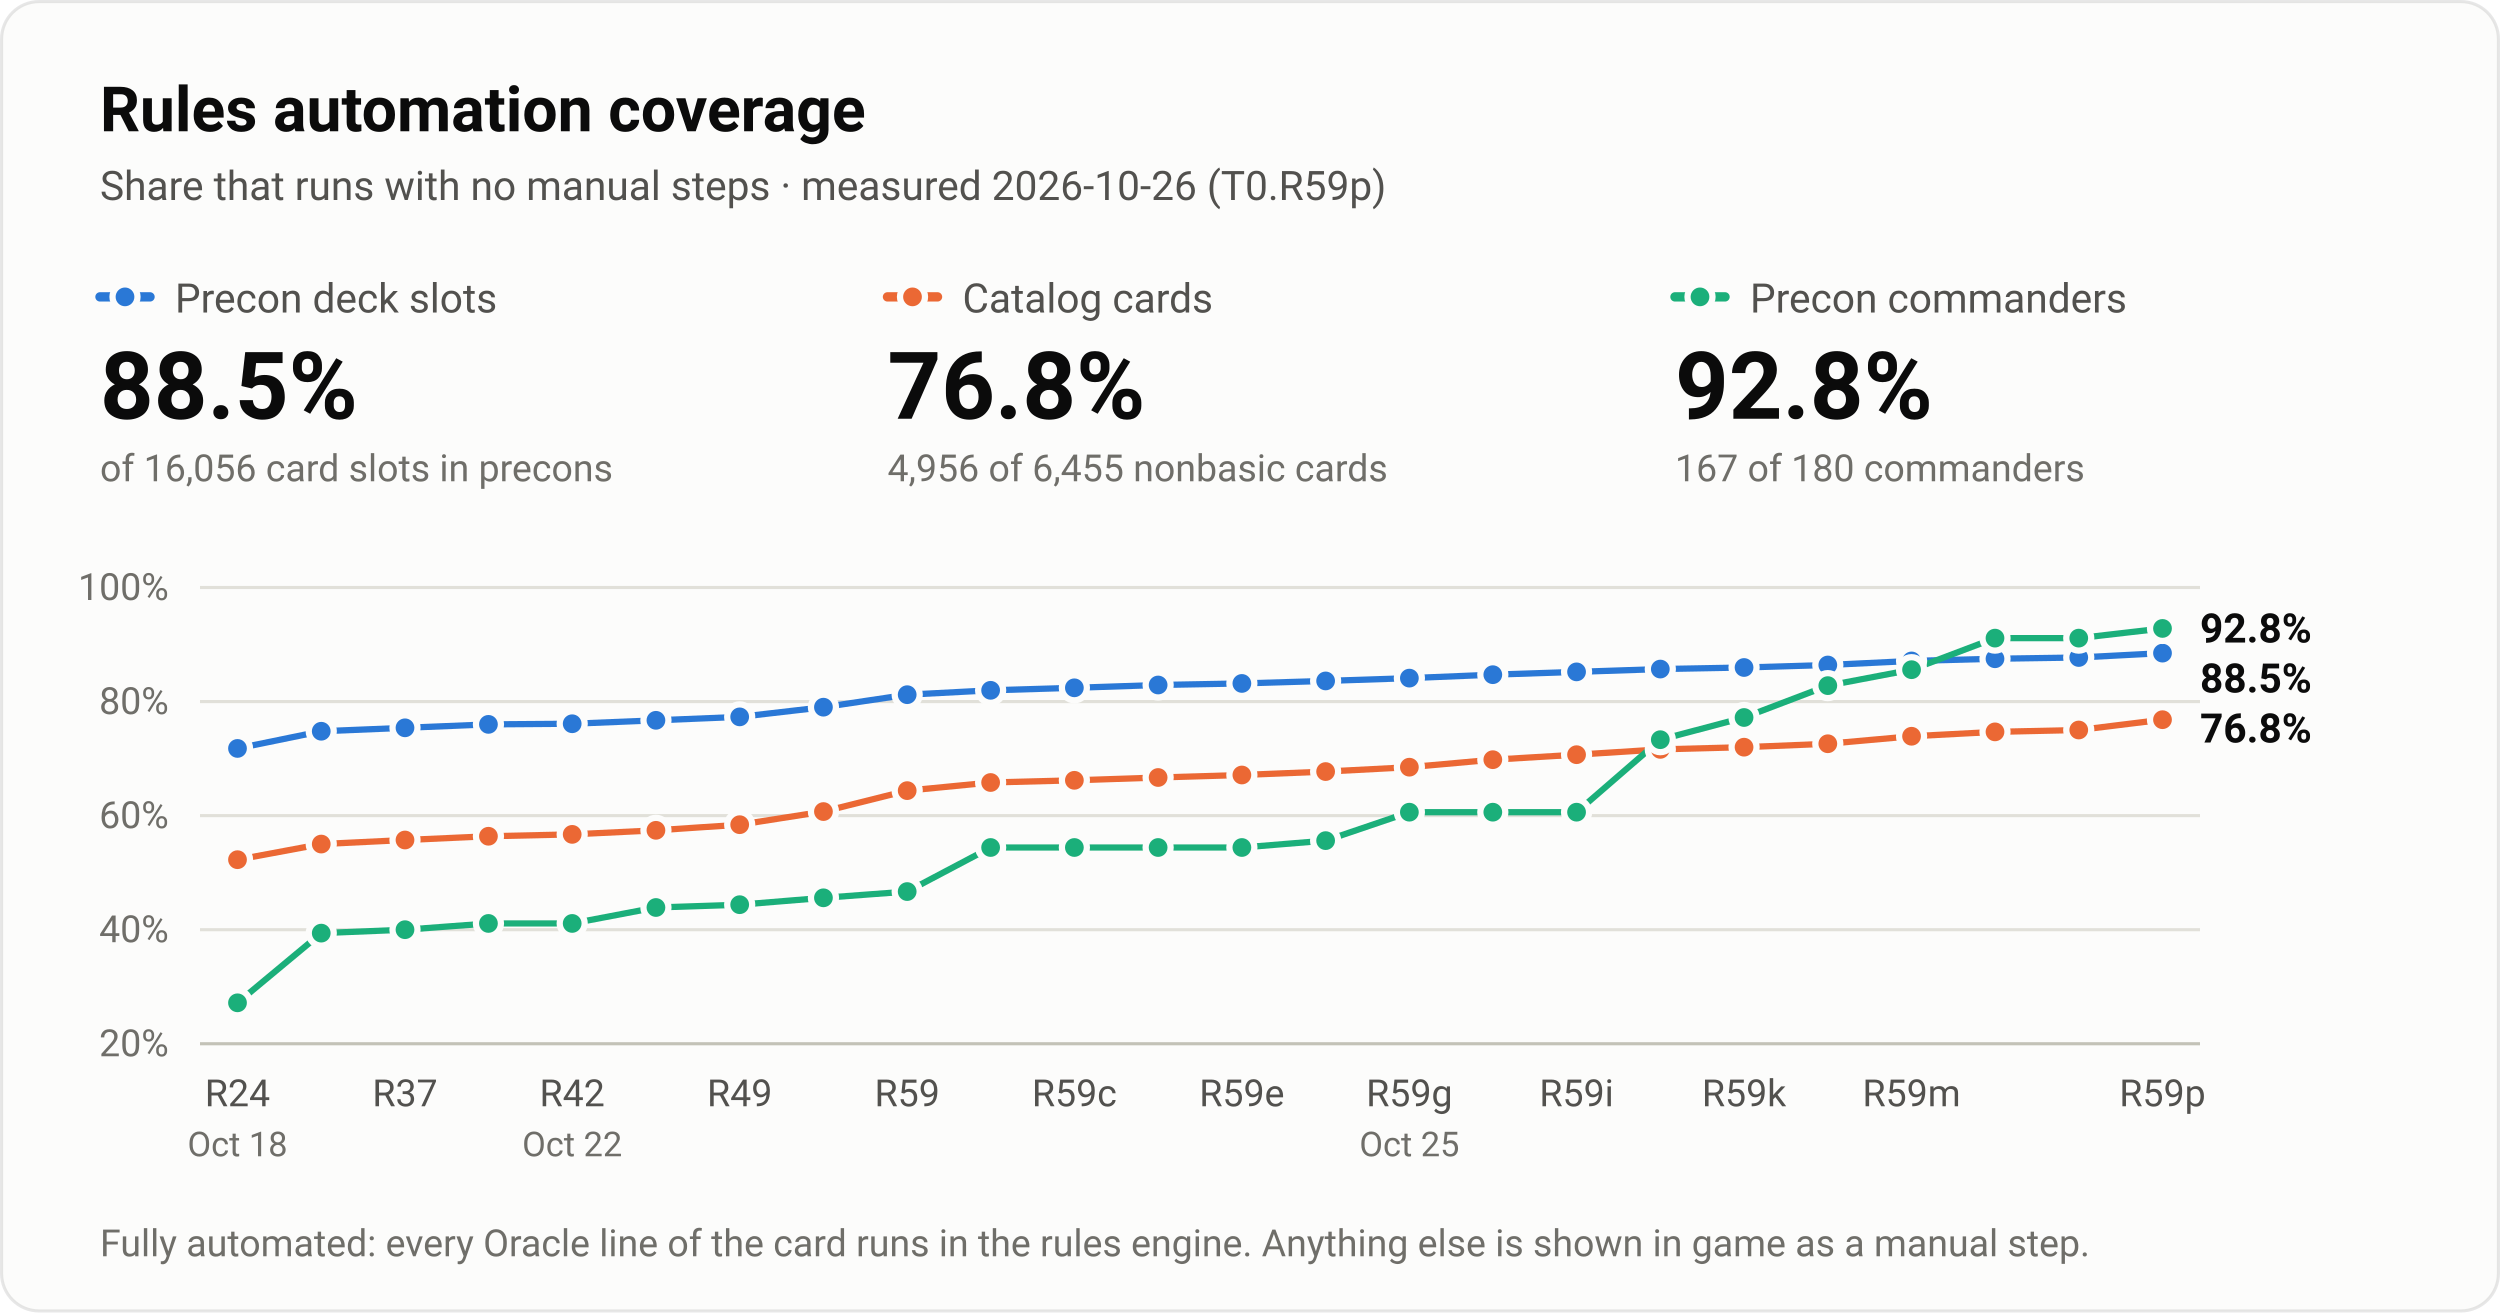
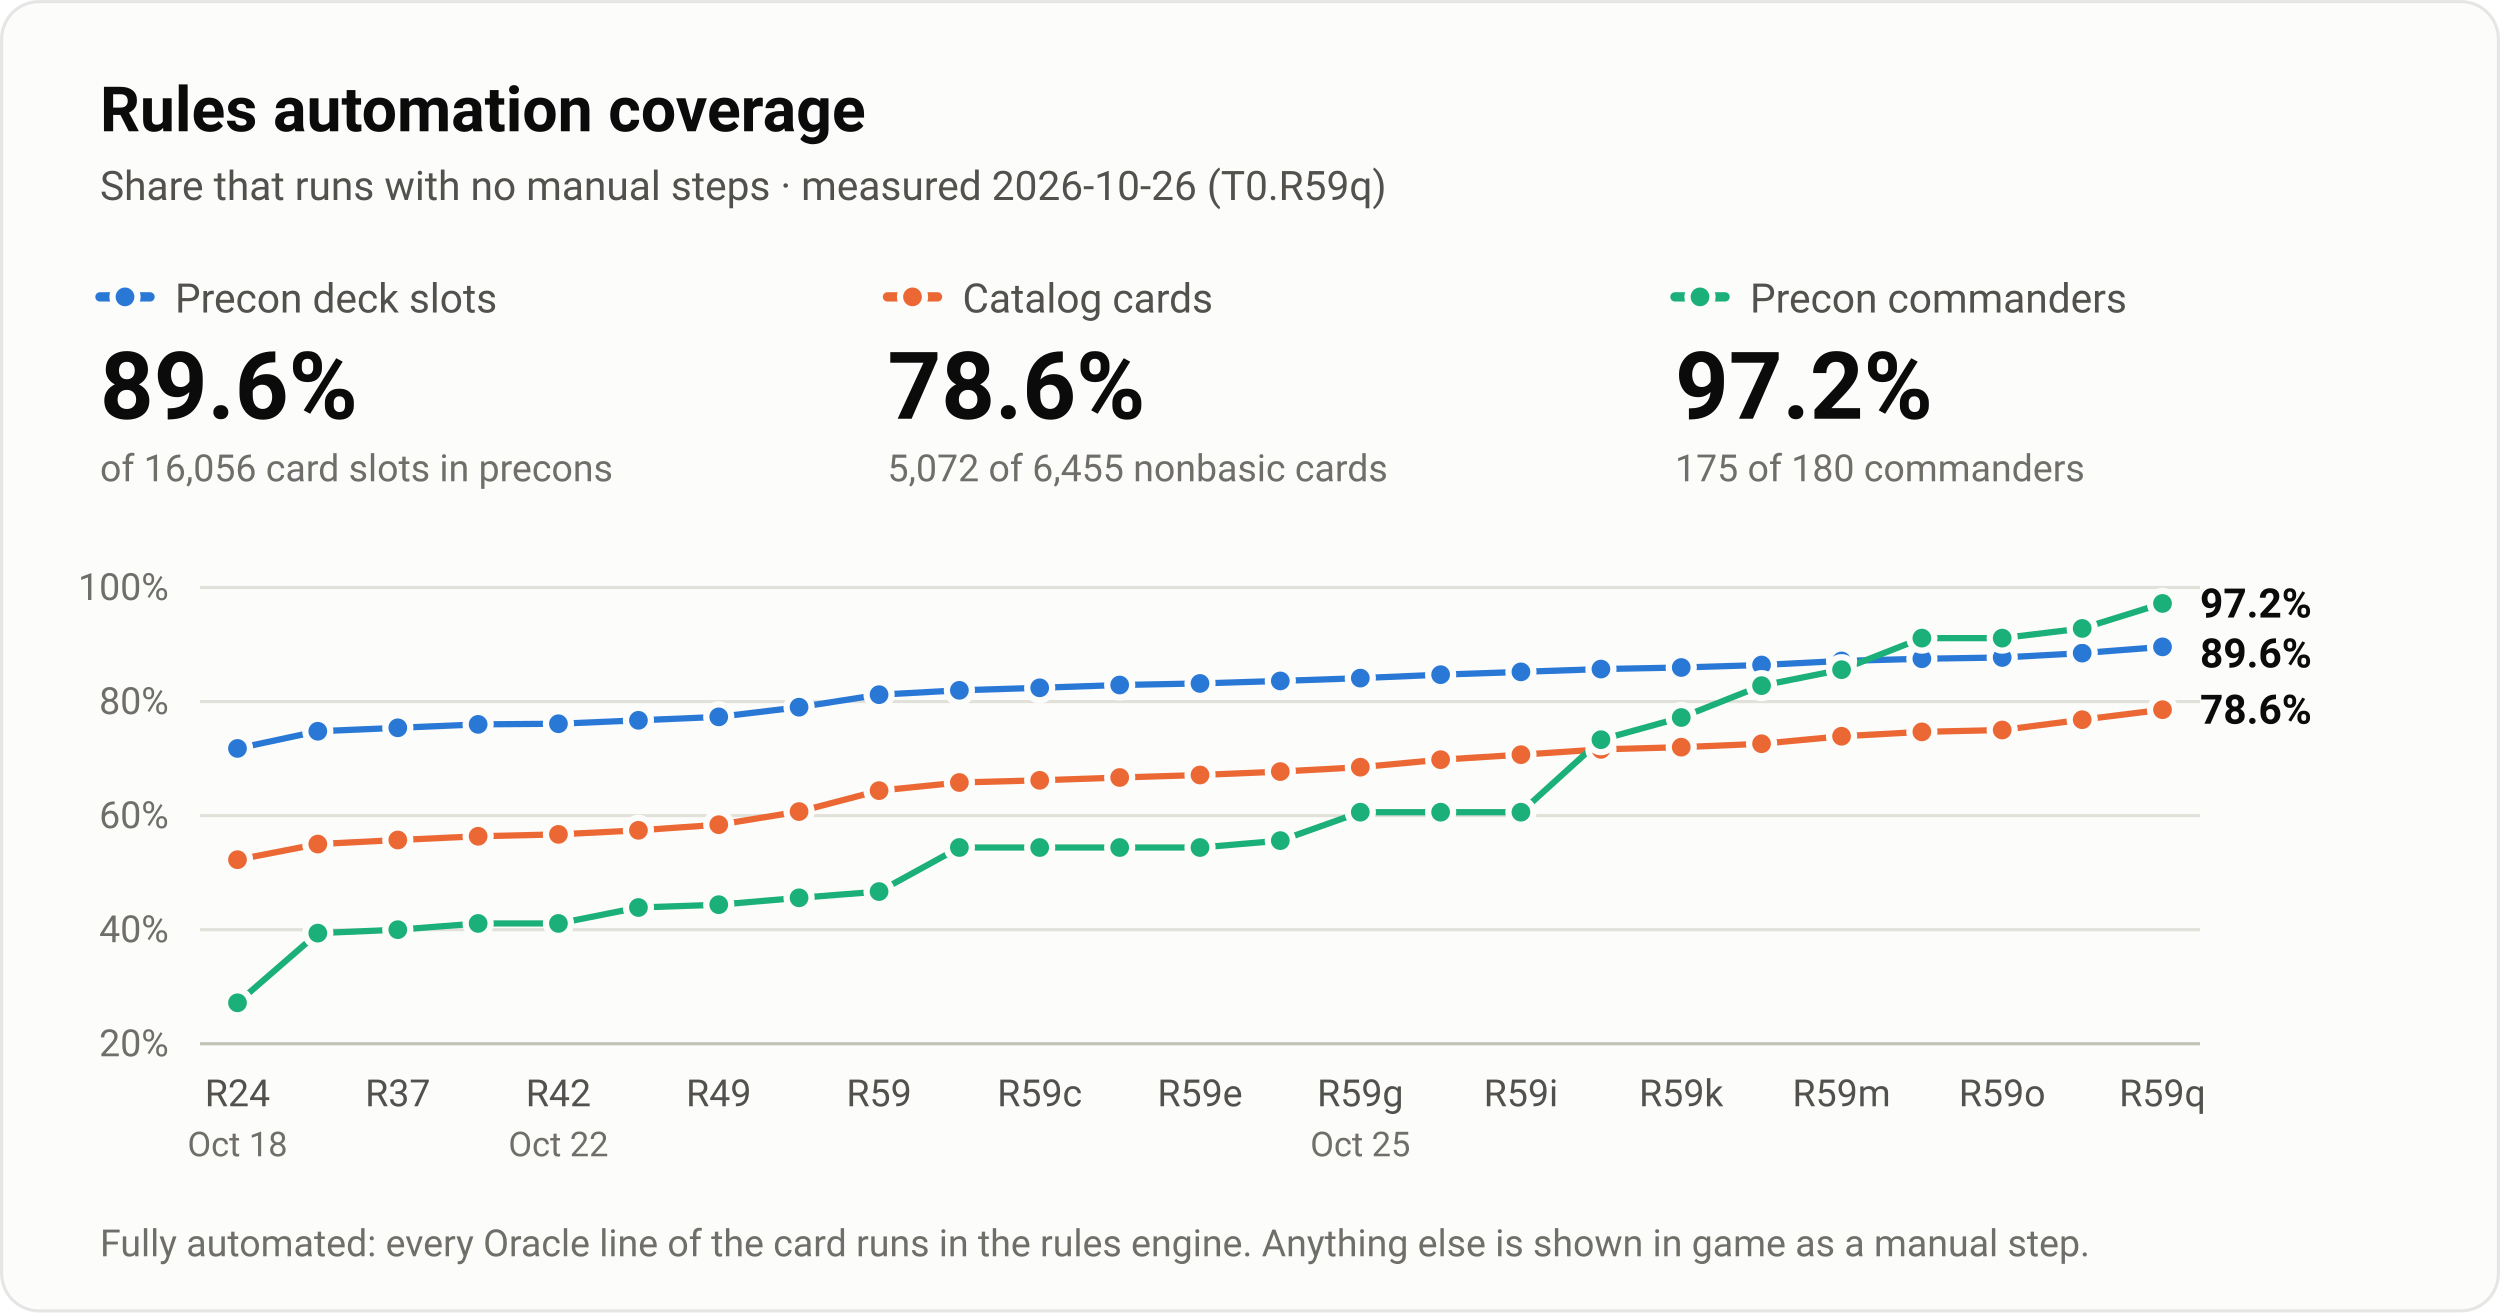
<svg xmlns="http://www.w3.org/2000/svg" viewBox="0 0 800 420" width="800" height="420" role="img" aria-labelledby="t d" font-family="system-ui, -apple-system, 'Segoe UI', Roboto, Helvetica, Arial, sans-serif">
  <rect x="0.5" y="0.5" width="799" height="419" rx="12" fill="#fcfcfb" stroke="rgba(11,11,11,0.10)" />
  <text x="32" y="42" font-size="20" fill="#0b0b0b" font-weight="600">Rules automation coverage</text>
-   <text x="32" y="64" font-size="13" fill="#52514e">Share that runs with no manual steps · measured 2026-10-26 (T0.R59p)</text>
+   <text x="32" y="64" font-size="13" fill="#52514e">Share that runs with no manual steps · measured 2026-10-26 (T0.R59q)</text>
  <line x1="32" y1="95" x2="48" y2="95" stroke="#2a78d6" stroke-width="3" stroke-linecap="round" />
  <circle cx="40" cy="95" r="4" fill="#2a78d6" stroke="#fcfcfb" stroke-width="2" />
  <text x="56" y="100" font-size="13" fill="#52514e">Precon deck slots</text>
-   <text x="32" y="134" font-size="30" fill="#0b0b0b" font-weight="600">88.5%</text>
+   <text x="32" y="134" font-size="30" fill="#0b0b0b" font-weight="600">89.6%</text>
  <text x="32" y="154" font-size="12" fill="#6f6e69">of 16,056 card slots in precons</text>
  <line x1="284" y1="95" x2="300" y2="95" stroke="#eb6834" stroke-width="3" stroke-linecap="round" />
  <circle cx="292" cy="95" r="4" fill="#eb6834" stroke="#fcfcfb" stroke-width="2" />
  <text x="308" y="100" font-size="13" fill="#52514e">Catalog cards</text>
-   <text x="284" y="134" font-size="30" fill="#0b0b0b" font-weight="600">76.8%</text>
-   <text x="284" y="154" font-size="12" fill="#6f6e69">4,956 of 6,455 nonbasic cards</text>
+   <text x="284" y="134" font-size="30" fill="#0b0b0b" font-weight="600">78.6%</text>
+   <text x="284" y="154" font-size="12" fill="#6f6e69">5,072 of 6,455 nonbasic cards</text>
  <line x1="536" y1="95" x2="552" y2="95" stroke="#1baf7a" stroke-width="3" stroke-linecap="round" />
  <circle cx="544" cy="95" r="4" fill="#1baf7a" stroke="#fcfcfb" stroke-width="2" />
  <text x="560" y="100" font-size="13" fill="#52514e">Precon commanders</text>
-   <text x="536" y="134" font-size="30" fill="#0b0b0b" font-weight="600">92.8%</text>
-   <text x="536" y="154" font-size="12" fill="#6f6e69">167 of 180 commanders</text>
+   <text x="536" y="134" font-size="30" fill="#0b0b0b" font-weight="600">97.2%</text>
+   <text x="536" y="154" font-size="12" fill="#6f6e69">175 of 180 commanders</text>
  <text x="54" y="338" font-size="12" fill="#6f6e69" text-anchor="end">20%</text>
  <line x1="64" y1="297.5" x2="704" y2="297.5" stroke="#e1e0d9" stroke-width="1" />
  <text x="54" y="301.5" font-size="12" fill="#6f6e69" text-anchor="end">40%</text>
  <line x1="64" y1="261" x2="704" y2="261" stroke="#e1e0d9" stroke-width="1" />
  <text x="54" y="265" font-size="12" fill="#6f6e69" text-anchor="end">60%</text>
  <line x1="64" y1="224.5" x2="704" y2="224.5" stroke="#e1e0d9" stroke-width="1" />
  <text x="54" y="228.5" font-size="12" fill="#6f6e69" text-anchor="end">80%</text>
  <line x1="64" y1="188" x2="704" y2="188" stroke="#e1e0d9" stroke-width="1" />
  <text x="54" y="192" font-size="12" fill="#6f6e69" text-anchor="end">100%</text>
  <line x1="64" y1="334" x2="704" y2="334" stroke="#c3c2b7" stroke-width="1" />
  <text x="76" y="354" font-size="12" fill="#52514e" text-anchor="middle">R24</text>
  <text x="76" y="370" font-size="11" fill="#6f6e69" text-anchor="middle">Oct 18</text>
-   <text x="129.6" y="354" font-size="12" fill="#52514e" text-anchor="middle">R37</text>
-   <text x="183.1" y="354" font-size="12" fill="#52514e" text-anchor="middle">R42</text>
-   <text x="183.1" y="370" font-size="11" fill="#6f6e69" text-anchor="middle">Oct 22</text>
-   <text x="236.7" y="354" font-size="12" fill="#52514e" text-anchor="middle">R49</text>
-   <text x="290.3" y="354" font-size="12" fill="#52514e" text-anchor="middle">R59</text>
-   <text x="343.8" y="354" font-size="12" fill="#52514e" text-anchor="middle">R59c</text>
-   <text x="397.4" y="354" font-size="12" fill="#52514e" text-anchor="middle">R59e</text>
-   <text x="451" y="354" font-size="12" fill="#52514e" text-anchor="middle">R59g</text>
-   <text x="451" y="370" font-size="11" fill="#6f6e69" text-anchor="middle">Oct 25</text>
-   <text x="504.5" y="354" font-size="12" fill="#52514e" text-anchor="middle">R59i</text>
-   <text x="558.1" y="354" font-size="12" fill="#52514e" text-anchor="middle">R59k</text>
-   <text x="611.7" y="354" font-size="12" fill="#52514e" text-anchor="middle">R59m</text>
-   <text x="692" y="354" font-size="12" fill="#52514e" text-anchor="middle">R59p</text>
-   <path d="M76 239.5 L102.8 234 L129.6 232.9 L156.3 231.8 L183.1 231.6 L209.9 230.5 L236.7 229.4 L263.5 226.3 L290.3 222.3 L317 220.9 L343.8 220.1 L370.6 219.2 L397.4 218.7 L424.2 217.9 L451 217 L477.7 215.9 L504.5 215 L531.3 214.1 L558.1 213.6 L584.9 212.8 L611.7 211.5 L638.4 210.8 L665.2 210.4 L692 209" fill="none" stroke="#2a78d6" stroke-width="2" stroke-linejoin="round" stroke-linecap="round" />
-   <path d="M76 275.1 L102.8 270.1 L129.6 268.8 L156.3 267.6 L183.1 267 L209.9 265.7 L236.7 263.9 L263.5 259.7 L290.3 253 L317 250.4 L343.8 249.7 L370.6 248.8 L397.4 248 L424.2 246.9 L451 245.5 L477.7 243.1 L504.5 241.5 L531.3 239.8 L558.1 239.1 L584.9 238 L611.7 235.6 L638.4 234.2 L665.2 233.6 L692 230.3" fill="none" stroke="#eb6834" stroke-width="2" stroke-linejoin="round" stroke-linecap="round" />
-   <path d="M76 320.9 L102.8 298.6 L129.6 297.5 L156.3 295.5 L183.1 295.5 L209.9 290.4 L236.7 289.5 L263.5 287.3 L290.3 285.3 L317 271.2 L343.8 271.2 L370.6 271.2 L397.4 271.2 L424.2 269 L451 259.9 L477.7 259.9 L504.5 259.9 L531.3 236.7 L558.1 229.6 L584.9 219.4 L611.7 214.3 L638.4 204.2 L665.2 204.2 L692 201.1" fill="none" stroke="#1baf7a" stroke-width="2" stroke-linejoin="round" stroke-linecap="round" />
+   <text x="127.3" y="354" font-size="12" fill="#52514e" text-anchor="middle">R37</text>
+   <text x="178.7" y="354" font-size="12" fill="#52514e" text-anchor="middle">R42</text>
+   <text x="178.7" y="370" font-size="11" fill="#6f6e69" text-anchor="middle">Oct 22</text>
+   <text x="230" y="354" font-size="12" fill="#52514e" text-anchor="middle">R49</text>
+   <text x="281.3" y="354" font-size="12" fill="#52514e" text-anchor="middle">R59</text>
+   <text x="332.7" y="354" font-size="12" fill="#52514e" text-anchor="middle">R59c</text>
+   <text x="384" y="354" font-size="12" fill="#52514e" text-anchor="middle">R59e</text>
+   <text x="435.3" y="354" font-size="12" fill="#52514e" text-anchor="middle">R59g</text>
+   <text x="435.3" y="370" font-size="11" fill="#6f6e69" text-anchor="middle">Oct 25</text>
+   <text x="486.7" y="354" font-size="12" fill="#52514e" text-anchor="middle">R59i</text>
+   <text x="538" y="354" font-size="12" fill="#52514e" text-anchor="middle">R59k</text>
+   <text x="589.3" y="354" font-size="12" fill="#52514e" text-anchor="middle">R59m</text>
+   <text x="640.7" y="354" font-size="12" fill="#52514e" text-anchor="middle">R59o</text>
+   <text x="692" y="354" font-size="12" fill="#52514e" text-anchor="middle">R59q</text>
+   <path d="M76 239.5 L101.7 234 L127.3 232.9 L153 231.8 L178.7 231.6 L204.3 230.5 L230 229.4 L255.7 226.3 L281.3 222.3 L307 220.9 L332.7 220.1 L358.3 219.2 L384 218.7 L409.7 217.9 L435.3 217 L461 215.9 L486.7 215 L512.3 214.1 L538 213.6 L563.7 212.8 L589.3 211.5 L615 210.8 L640.7 210.4 L666.3 209 L692 207" fill="none" stroke="#2a78d6" stroke-width="2" stroke-linejoin="round" stroke-linecap="round" />
+   <path d="M76 275.1 L101.7 270.1 L127.3 268.8 L153 267.6 L178.7 267 L204.3 265.7 L230 263.9 L255.7 259.7 L281.3 253 L307 250.4 L332.7 249.7 L358.3 248.8 L384 248 L409.7 246.9 L435.3 245.5 L461 243.1 L486.7 241.5 L512.3 239.8 L538 239.1 L563.7 238 L589.3 235.6 L615 234.2 L640.7 233.6 L666.3 230.3 L692 227.1" fill="none" stroke="#eb6834" stroke-width="2" stroke-linejoin="round" stroke-linecap="round" />
+   <path d="M76 320.9 L101.7 298.6 L127.3 297.5 L153 295.5 L178.7 295.5 L204.3 290.4 L230 289.5 L255.7 287.3 L281.3 285.3 L307 271.2 L332.7 271.2 L358.3 271.2 L384 271.2 L409.7 269 L435.3 259.9 L461 259.9 L486.7 259.9 L512.3 236.7 L538 229.6 L563.7 219.4 L589.3 214.3 L615 204.2 L640.7 204.2 L666.3 201.1 L692 193.1" fill="none" stroke="#1baf7a" stroke-width="2" stroke-linejoin="round" stroke-linecap="round" />
  <circle cx="76" cy="239.5" r="4" fill="#2a78d6" stroke="#fcfcfb" stroke-width="2" />
-   <circle cx="102.8" cy="234" r="4" fill="#2a78d6" stroke="#fcfcfb" stroke-width="2" />
-   <circle cx="129.6" cy="232.9" r="4" fill="#2a78d6" stroke="#fcfcfb" stroke-width="2" />
-   <circle cx="156.3" cy="231.8" r="4" fill="#2a78d6" stroke="#fcfcfb" stroke-width="2" />
-   <circle cx="183.1" cy="231.6" r="4" fill="#2a78d6" stroke="#fcfcfb" stroke-width="2" />
-   <circle cx="209.9" cy="230.5" r="4" fill="#2a78d6" stroke="#fcfcfb" stroke-width="2" />
-   <circle cx="236.7" cy="229.4" r="4" fill="#2a78d6" stroke="#fcfcfb" stroke-width="2" />
-   <circle cx="263.5" cy="226.3" r="4" fill="#2a78d6" stroke="#fcfcfb" stroke-width="2" />
-   <circle cx="290.3" cy="222.3" r="4" fill="#2a78d6" stroke="#fcfcfb" stroke-width="2" />
-   <circle cx="317" cy="220.9" r="4" fill="#2a78d6" stroke="#fcfcfb" stroke-width="2" />
-   <circle cx="343.8" cy="220.1" r="4" fill="#2a78d6" stroke="#fcfcfb" stroke-width="2" />
-   <circle cx="370.6" cy="219.2" r="4" fill="#2a78d6" stroke="#fcfcfb" stroke-width="2" />
-   <circle cx="397.4" cy="218.7" r="4" fill="#2a78d6" stroke="#fcfcfb" stroke-width="2" />
-   <circle cx="424.2" cy="217.9" r="4" fill="#2a78d6" stroke="#fcfcfb" stroke-width="2" />
-   <circle cx="451" cy="217" r="4" fill="#2a78d6" stroke="#fcfcfb" stroke-width="2" />
-   <circle cx="477.7" cy="215.9" r="4" fill="#2a78d6" stroke="#fcfcfb" stroke-width="2" />
-   <circle cx="504.5" cy="215" r="4" fill="#2a78d6" stroke="#fcfcfb" stroke-width="2" />
-   <circle cx="531.3" cy="214.1" r="4" fill="#2a78d6" stroke="#fcfcfb" stroke-width="2" />
-   <circle cx="558.1" cy="213.6" r="4" fill="#2a78d6" stroke="#fcfcfb" stroke-width="2" />
-   <circle cx="584.9" cy="212.8" r="4" fill="#2a78d6" stroke="#fcfcfb" stroke-width="2" />
-   <circle cx="611.7" cy="211.5" r="4" fill="#2a78d6" stroke="#fcfcfb" stroke-width="2" />
-   <circle cx="638.4" cy="210.8" r="4" fill="#2a78d6" stroke="#fcfcfb" stroke-width="2" />
-   <circle cx="665.2" cy="210.4" r="4" fill="#2a78d6" stroke="#fcfcfb" stroke-width="2" />
-   <circle cx="692" cy="209" r="4" fill="#2a78d6" stroke="#fcfcfb" stroke-width="2" />
+   <circle cx="101.7" cy="234" r="4" fill="#2a78d6" stroke="#fcfcfb" stroke-width="2" />
+   <circle cx="127.3" cy="232.9" r="4" fill="#2a78d6" stroke="#fcfcfb" stroke-width="2" />
+   <circle cx="153" cy="231.8" r="4" fill="#2a78d6" stroke="#fcfcfb" stroke-width="2" />
+   <circle cx="178.7" cy="231.6" r="4" fill="#2a78d6" stroke="#fcfcfb" stroke-width="2" />
+   <circle cx="204.3" cy="230.5" r="4" fill="#2a78d6" stroke="#fcfcfb" stroke-width="2" />
+   <circle cx="230" cy="229.4" r="4" fill="#2a78d6" stroke="#fcfcfb" stroke-width="2" />
+   <circle cx="255.7" cy="226.3" r="4" fill="#2a78d6" stroke="#fcfcfb" stroke-width="2" />
+   <circle cx="281.3" cy="222.3" r="4" fill="#2a78d6" stroke="#fcfcfb" stroke-width="2" />
+   <circle cx="307" cy="220.9" r="4" fill="#2a78d6" stroke="#fcfcfb" stroke-width="2" />
+   <circle cx="332.7" cy="220.1" r="4" fill="#2a78d6" stroke="#fcfcfb" stroke-width="2" />
+   <circle cx="358.3" cy="219.2" r="4" fill="#2a78d6" stroke="#fcfcfb" stroke-width="2" />
+   <circle cx="384" cy="218.7" r="4" fill="#2a78d6" stroke="#fcfcfb" stroke-width="2" />
+   <circle cx="409.7" cy="217.9" r="4" fill="#2a78d6" stroke="#fcfcfb" stroke-width="2" />
+   <circle cx="435.3" cy="217" r="4" fill="#2a78d6" stroke="#fcfcfb" stroke-width="2" />
+   <circle cx="461" cy="215.9" r="4" fill="#2a78d6" stroke="#fcfcfb" stroke-width="2" />
+   <circle cx="486.7" cy="215" r="4" fill="#2a78d6" stroke="#fcfcfb" stroke-width="2" />
+   <circle cx="512.3" cy="214.1" r="4" fill="#2a78d6" stroke="#fcfcfb" stroke-width="2" />
+   <circle cx="538" cy="213.6" r="4" fill="#2a78d6" stroke="#fcfcfb" stroke-width="2" />
+   <circle cx="563.7" cy="212.8" r="4" fill="#2a78d6" stroke="#fcfcfb" stroke-width="2" />
+   <circle cx="589.3" cy="211.5" r="4" fill="#2a78d6" stroke="#fcfcfb" stroke-width="2" />
+   <circle cx="615" cy="210.8" r="4" fill="#2a78d6" stroke="#fcfcfb" stroke-width="2" />
+   <circle cx="640.7" cy="210.4" r="4" fill="#2a78d6" stroke="#fcfcfb" stroke-width="2" />
+   <circle cx="666.3" cy="209" r="4" fill="#2a78d6" stroke="#fcfcfb" stroke-width="2" />
+   <circle cx="692" cy="207" r="4" fill="#2a78d6" stroke="#fcfcfb" stroke-width="2" />
  <circle cx="76" cy="275.1" r="4" fill="#eb6834" stroke="#fcfcfb" stroke-width="2" />
-   <circle cx="102.8" cy="270.1" r="4" fill="#eb6834" stroke="#fcfcfb" stroke-width="2" />
-   <circle cx="129.6" cy="268.8" r="4" fill="#eb6834" stroke="#fcfcfb" stroke-width="2" />
-   <circle cx="156.3" cy="267.6" r="4" fill="#eb6834" stroke="#fcfcfb" stroke-width="2" />
-   <circle cx="183.1" cy="267" r="4" fill="#eb6834" stroke="#fcfcfb" stroke-width="2" />
-   <circle cx="209.9" cy="265.7" r="4" fill="#eb6834" stroke="#fcfcfb" stroke-width="2" />
-   <circle cx="236.7" cy="263.9" r="4" fill="#eb6834" stroke="#fcfcfb" stroke-width="2" />
-   <circle cx="263.5" cy="259.7" r="4" fill="#eb6834" stroke="#fcfcfb" stroke-width="2" />
-   <circle cx="290.3" cy="253" r="4" fill="#eb6834" stroke="#fcfcfb" stroke-width="2" />
-   <circle cx="317" cy="250.4" r="4" fill="#eb6834" stroke="#fcfcfb" stroke-width="2" />
-   <circle cx="343.8" cy="249.7" r="4" fill="#eb6834" stroke="#fcfcfb" stroke-width="2" />
-   <circle cx="370.6" cy="248.8" r="4" fill="#eb6834" stroke="#fcfcfb" stroke-width="2" />
-   <circle cx="397.4" cy="248" r="4" fill="#eb6834" stroke="#fcfcfb" stroke-width="2" />
-   <circle cx="424.2" cy="246.9" r="4" fill="#eb6834" stroke="#fcfcfb" stroke-width="2" />
-   <circle cx="451" cy="245.5" r="4" fill="#eb6834" stroke="#fcfcfb" stroke-width="2" />
-   <circle cx="477.7" cy="243.1" r="4" fill="#eb6834" stroke="#fcfcfb" stroke-width="2" />
-   <circle cx="504.5" cy="241.5" r="4" fill="#eb6834" stroke="#fcfcfb" stroke-width="2" />
-   <circle cx="531.3" cy="239.8" r="4" fill="#eb6834" stroke="#fcfcfb" stroke-width="2" />
-   <circle cx="558.1" cy="239.1" r="4" fill="#eb6834" stroke="#fcfcfb" stroke-width="2" />
-   <circle cx="584.9" cy="238" r="4" fill="#eb6834" stroke="#fcfcfb" stroke-width="2" />
-   <circle cx="611.7" cy="235.6" r="4" fill="#eb6834" stroke="#fcfcfb" stroke-width="2" />
-   <circle cx="638.4" cy="234.2" r="4" fill="#eb6834" stroke="#fcfcfb" stroke-width="2" />
-   <circle cx="665.2" cy="233.6" r="4" fill="#eb6834" stroke="#fcfcfb" stroke-width="2" />
-   <circle cx="692" cy="230.3" r="4" fill="#eb6834" stroke="#fcfcfb" stroke-width="2" />
+   <circle cx="101.7" cy="270.1" r="4" fill="#eb6834" stroke="#fcfcfb" stroke-width="2" />
+   <circle cx="127.3" cy="268.8" r="4" fill="#eb6834" stroke="#fcfcfb" stroke-width="2" />
+   <circle cx="153" cy="267.6" r="4" fill="#eb6834" stroke="#fcfcfb" stroke-width="2" />
+   <circle cx="178.7" cy="267" r="4" fill="#eb6834" stroke="#fcfcfb" stroke-width="2" />
+   <circle cx="204.3" cy="265.7" r="4" fill="#eb6834" stroke="#fcfcfb" stroke-width="2" />
+   <circle cx="230" cy="263.9" r="4" fill="#eb6834" stroke="#fcfcfb" stroke-width="2" />
+   <circle cx="255.7" cy="259.7" r="4" fill="#eb6834" stroke="#fcfcfb" stroke-width="2" />
+   <circle cx="281.3" cy="253" r="4" fill="#eb6834" stroke="#fcfcfb" stroke-width="2" />
+   <circle cx="307" cy="250.4" r="4" fill="#eb6834" stroke="#fcfcfb" stroke-width="2" />
+   <circle cx="332.7" cy="249.7" r="4" fill="#eb6834" stroke="#fcfcfb" stroke-width="2" />
+   <circle cx="358.3" cy="248.8" r="4" fill="#eb6834" stroke="#fcfcfb" stroke-width="2" />
+   <circle cx="384" cy="248" r="4" fill="#eb6834" stroke="#fcfcfb" stroke-width="2" />
+   <circle cx="409.7" cy="246.9" r="4" fill="#eb6834" stroke="#fcfcfb" stroke-width="2" />
+   <circle cx="435.3" cy="245.5" r="4" fill="#eb6834" stroke="#fcfcfb" stroke-width="2" />
+   <circle cx="461" cy="243.1" r="4" fill="#eb6834" stroke="#fcfcfb" stroke-width="2" />
+   <circle cx="486.7" cy="241.5" r="4" fill="#eb6834" stroke="#fcfcfb" stroke-width="2" />
+   <circle cx="512.3" cy="239.8" r="4" fill="#eb6834" stroke="#fcfcfb" stroke-width="2" />
+   <circle cx="538" cy="239.1" r="4" fill="#eb6834" stroke="#fcfcfb" stroke-width="2" />
+   <circle cx="563.7" cy="238" r="4" fill="#eb6834" stroke="#fcfcfb" stroke-width="2" />
+   <circle cx="589.3" cy="235.6" r="4" fill="#eb6834" stroke="#fcfcfb" stroke-width="2" />
+   <circle cx="615" cy="234.2" r="4" fill="#eb6834" stroke="#fcfcfb" stroke-width="2" />
+   <circle cx="640.7" cy="233.6" r="4" fill="#eb6834" stroke="#fcfcfb" stroke-width="2" />
+   <circle cx="666.3" cy="230.3" r="4" fill="#eb6834" stroke="#fcfcfb" stroke-width="2" />
+   <circle cx="692" cy="227.1" r="4" fill="#eb6834" stroke="#fcfcfb" stroke-width="2" />
  <circle cx="76" cy="320.9" r="4" fill="#1baf7a" stroke="#fcfcfb" stroke-width="2" />
-   <circle cx="102.8" cy="298.6" r="4" fill="#1baf7a" stroke="#fcfcfb" stroke-width="2" />
-   <circle cx="129.6" cy="297.5" r="4" fill="#1baf7a" stroke="#fcfcfb" stroke-width="2" />
-   <circle cx="156.3" cy="295.5" r="4" fill="#1baf7a" stroke="#fcfcfb" stroke-width="2" />
-   <circle cx="183.1" cy="295.5" r="4" fill="#1baf7a" stroke="#fcfcfb" stroke-width="2" />
-   <circle cx="209.9" cy="290.4" r="4" fill="#1baf7a" stroke="#fcfcfb" stroke-width="2" />
-   <circle cx="236.7" cy="289.5" r="4" fill="#1baf7a" stroke="#fcfcfb" stroke-width="2" />
-   <circle cx="263.5" cy="287.3" r="4" fill="#1baf7a" stroke="#fcfcfb" stroke-width="2" />
-   <circle cx="290.3" cy="285.3" r="4" fill="#1baf7a" stroke="#fcfcfb" stroke-width="2" />
-   <circle cx="317" cy="271.2" r="4" fill="#1baf7a" stroke="#fcfcfb" stroke-width="2" />
-   <circle cx="343.8" cy="271.2" r="4" fill="#1baf7a" stroke="#fcfcfb" stroke-width="2" />
-   <circle cx="370.6" cy="271.2" r="4" fill="#1baf7a" stroke="#fcfcfb" stroke-width="2" />
-   <circle cx="397.4" cy="271.2" r="4" fill="#1baf7a" stroke="#fcfcfb" stroke-width="2" />
-   <circle cx="424.2" cy="269" r="4" fill="#1baf7a" stroke="#fcfcfb" stroke-width="2" />
-   <circle cx="451" cy="259.9" r="4" fill="#1baf7a" stroke="#fcfcfb" stroke-width="2" />
-   <circle cx="477.7" cy="259.9" r="4" fill="#1baf7a" stroke="#fcfcfb" stroke-width="2" />
-   <circle cx="504.5" cy="259.9" r="4" fill="#1baf7a" stroke="#fcfcfb" stroke-width="2" />
-   <circle cx="531.3" cy="236.7" r="4" fill="#1baf7a" stroke="#fcfcfb" stroke-width="2" />
-   <circle cx="558.1" cy="229.6" r="4" fill="#1baf7a" stroke="#fcfcfb" stroke-width="2" />
-   <circle cx="584.9" cy="219.4" r="4" fill="#1baf7a" stroke="#fcfcfb" stroke-width="2" />
-   <circle cx="611.7" cy="214.3" r="4" fill="#1baf7a" stroke="#fcfcfb" stroke-width="2" />
-   <circle cx="638.4" cy="204.2" r="4" fill="#1baf7a" stroke="#fcfcfb" stroke-width="2" />
-   <circle cx="665.2" cy="204.2" r="4" fill="#1baf7a" stroke="#fcfcfb" stroke-width="2" />
-   <circle cx="692" cy="201.1" r="4" fill="#1baf7a" stroke="#fcfcfb" stroke-width="2" />
-   <text x="704" y="205.6" font-size="13" fill="#0b0b0b" font-weight="600">92.8%</text>
-   <text x="704" y="221.6" font-size="13" fill="#0b0b0b" font-weight="600">88.5%</text>
-   <text x="704" y="237.6" font-size="13" fill="#0b0b0b" font-weight="600">76.8%</text>
+   <circle cx="101.7" cy="298.6" r="4" fill="#1baf7a" stroke="#fcfcfb" stroke-width="2" />
+   <circle cx="127.3" cy="297.5" r="4" fill="#1baf7a" stroke="#fcfcfb" stroke-width="2" />
+   <circle cx="153" cy="295.5" r="4" fill="#1baf7a" stroke="#fcfcfb" stroke-width="2" />
+   <circle cx="178.7" cy="295.5" r="4" fill="#1baf7a" stroke="#fcfcfb" stroke-width="2" />
+   <circle cx="204.3" cy="290.4" r="4" fill="#1baf7a" stroke="#fcfcfb" stroke-width="2" />
+   <circle cx="230" cy="289.5" r="4" fill="#1baf7a" stroke="#fcfcfb" stroke-width="2" />
+   <circle cx="255.7" cy="287.3" r="4" fill="#1baf7a" stroke="#fcfcfb" stroke-width="2" />
+   <circle cx="281.3" cy="285.3" r="4" fill="#1baf7a" stroke="#fcfcfb" stroke-width="2" />
+   <circle cx="307" cy="271.2" r="4" fill="#1baf7a" stroke="#fcfcfb" stroke-width="2" />
+   <circle cx="332.7" cy="271.2" r="4" fill="#1baf7a" stroke="#fcfcfb" stroke-width="2" />
+   <circle cx="358.3" cy="271.2" r="4" fill="#1baf7a" stroke="#fcfcfb" stroke-width="2" />
+   <circle cx="384" cy="271.2" r="4" fill="#1baf7a" stroke="#fcfcfb" stroke-width="2" />
+   <circle cx="409.7" cy="269" r="4" fill="#1baf7a" stroke="#fcfcfb" stroke-width="2" />
+   <circle cx="435.3" cy="259.9" r="4" fill="#1baf7a" stroke="#fcfcfb" stroke-width="2" />
+   <circle cx="461" cy="259.9" r="4" fill="#1baf7a" stroke="#fcfcfb" stroke-width="2" />
+   <circle cx="486.7" cy="259.9" r="4" fill="#1baf7a" stroke="#fcfcfb" stroke-width="2" />
+   <circle cx="512.3" cy="236.7" r="4" fill="#1baf7a" stroke="#fcfcfb" stroke-width="2" />
+   <circle cx="538" cy="229.6" r="4" fill="#1baf7a" stroke="#fcfcfb" stroke-width="2" />
+   <circle cx="563.7" cy="219.4" r="4" fill="#1baf7a" stroke="#fcfcfb" stroke-width="2" />
+   <circle cx="589.3" cy="214.3" r="4" fill="#1baf7a" stroke="#fcfcfb" stroke-width="2" />
+   <circle cx="615" cy="204.2" r="4" fill="#1baf7a" stroke="#fcfcfb" stroke-width="2" />
+   <circle cx="640.7" cy="204.2" r="4" fill="#1baf7a" stroke="#fcfcfb" stroke-width="2" />
+   <circle cx="666.3" cy="201.1" r="4" fill="#1baf7a" stroke="#fcfcfb" stroke-width="2" />
+   <circle cx="692" cy="193.1" r="4" fill="#1baf7a" stroke="#fcfcfb" stroke-width="2" />
+   <text x="704" y="197.6" font-size="13" fill="#0b0b0b" font-weight="600">97.2%</text>
+   <text x="704" y="213.6" font-size="13" fill="#0b0b0b" font-weight="600">89.6%</text>
+   <text x="704" y="231.6" font-size="13" fill="#0b0b0b" font-weight="600">78.6%</text>
  <text x="32" y="402" font-size="12" fill="#6f6e69">Fully automated: every Oracle line of the card runs in the rules engine. Anything else is shown in game as a manual step.</text>
</svg>
